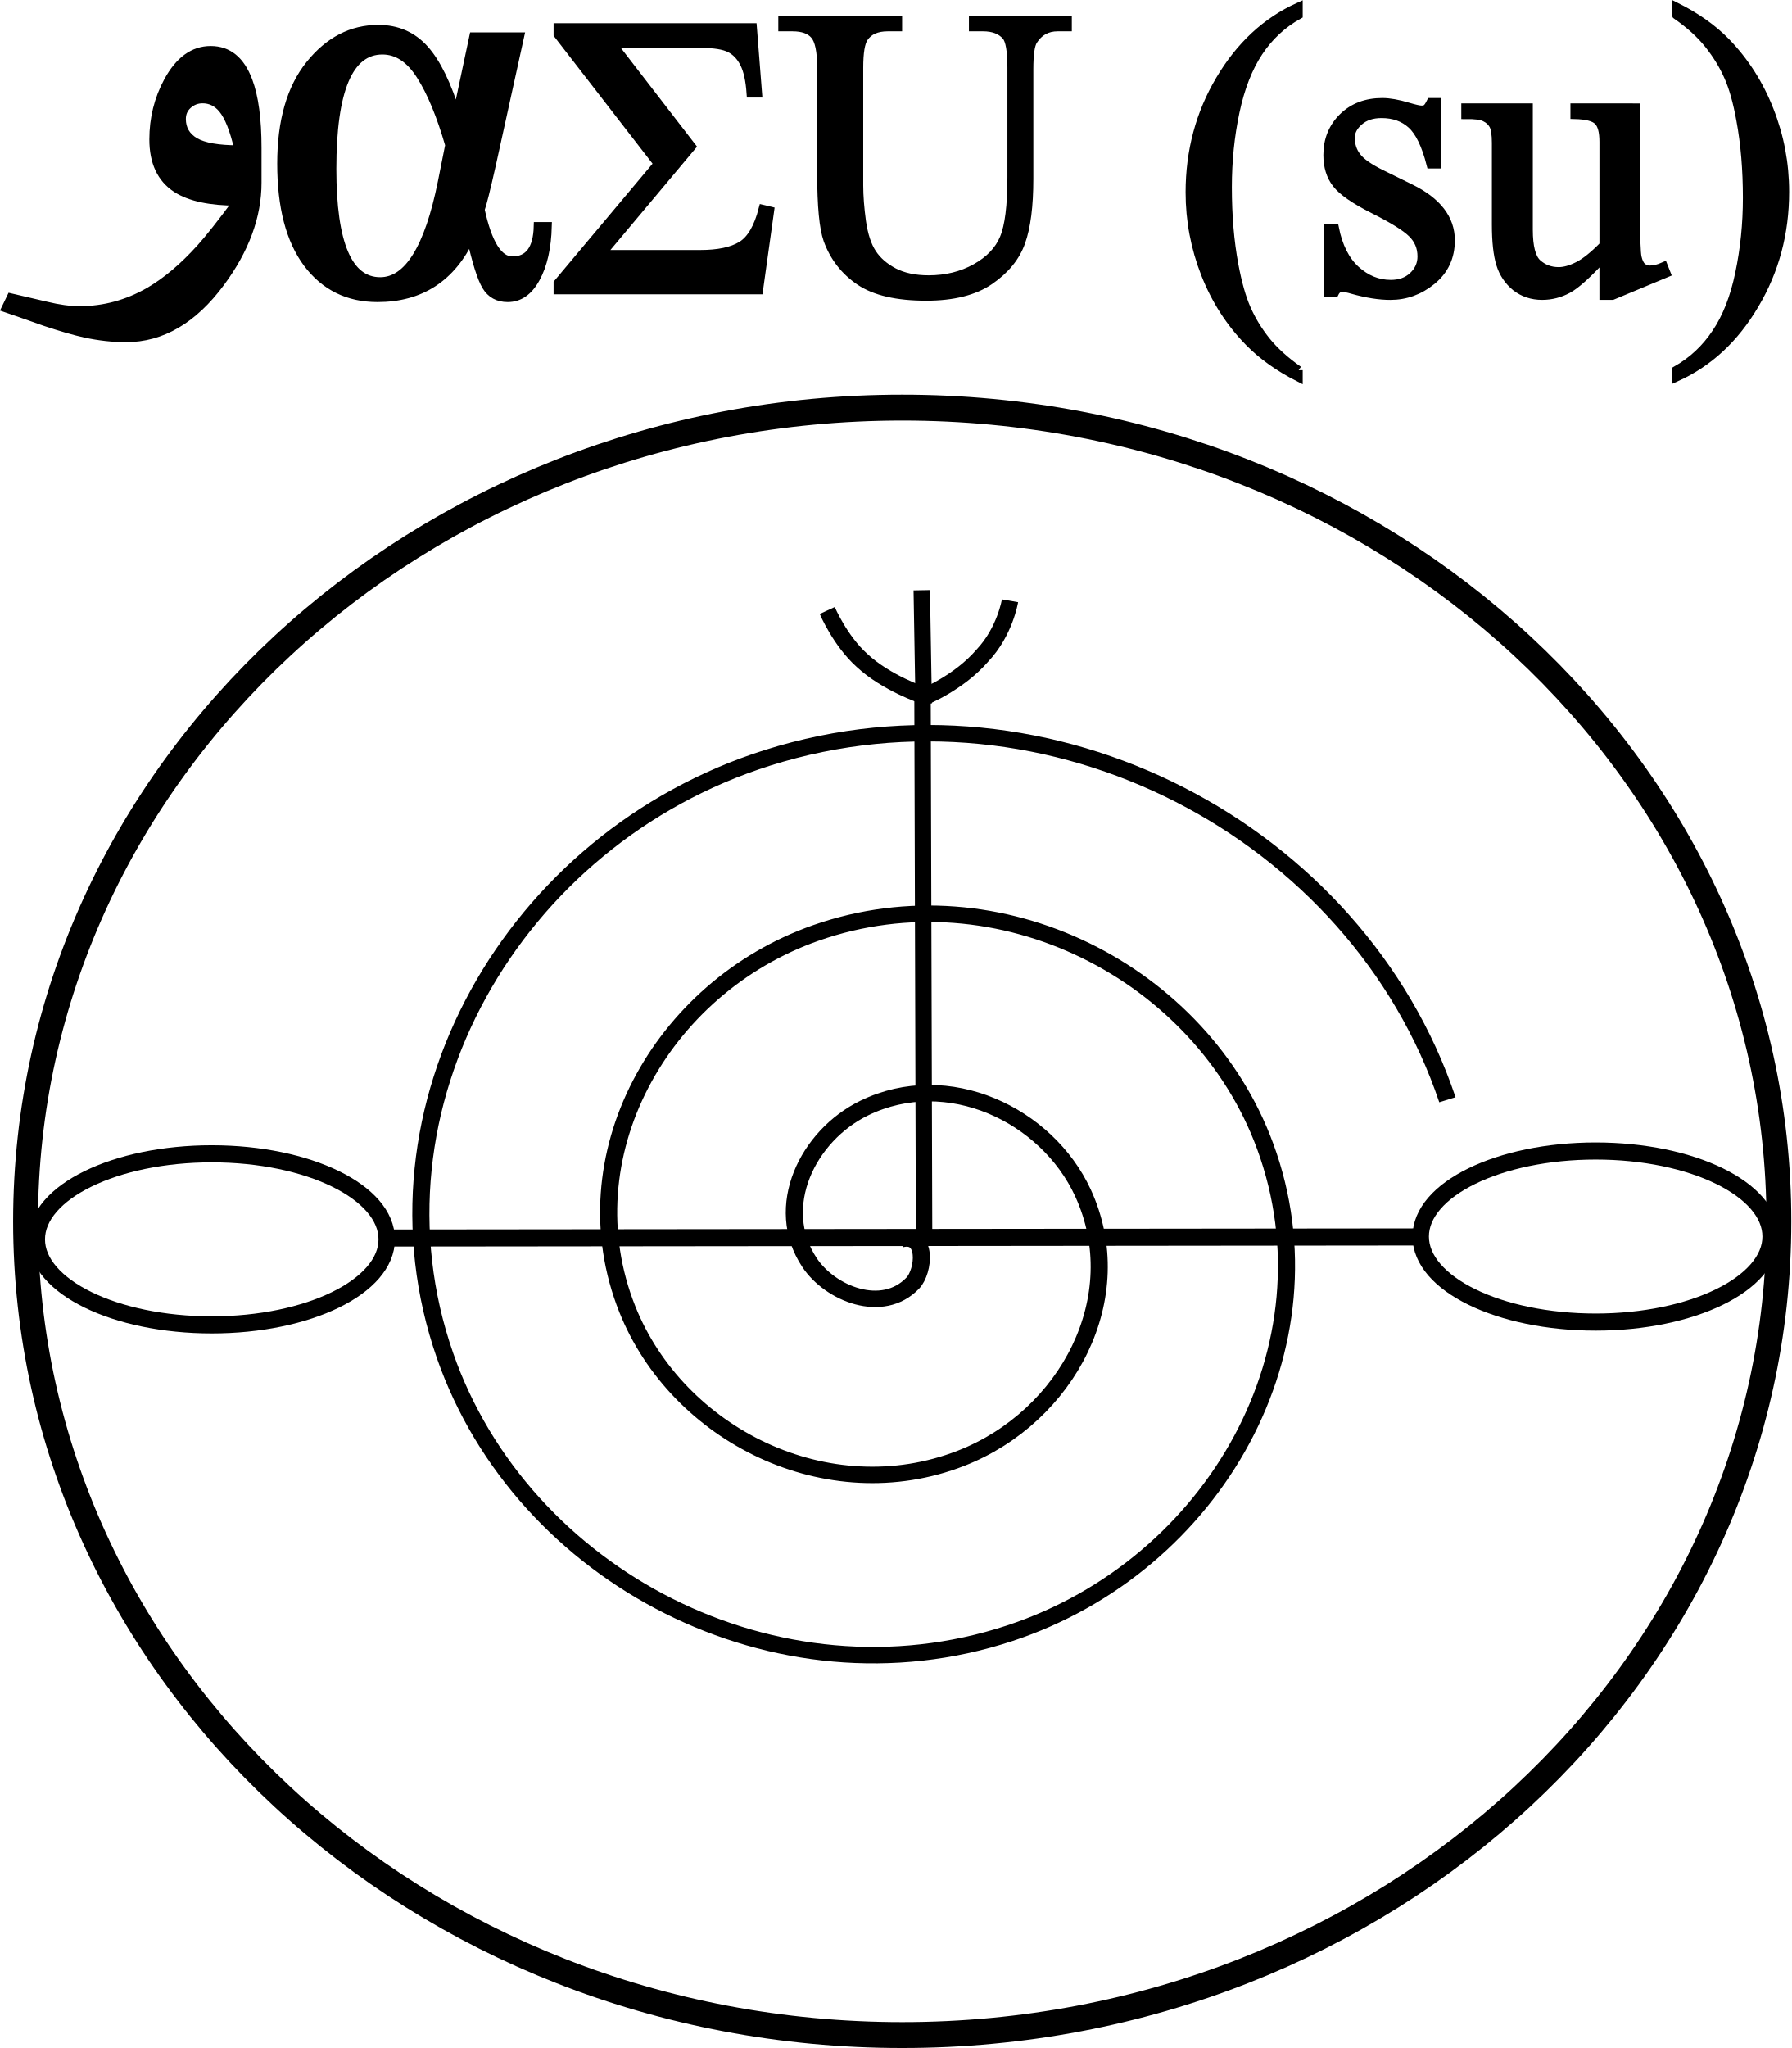
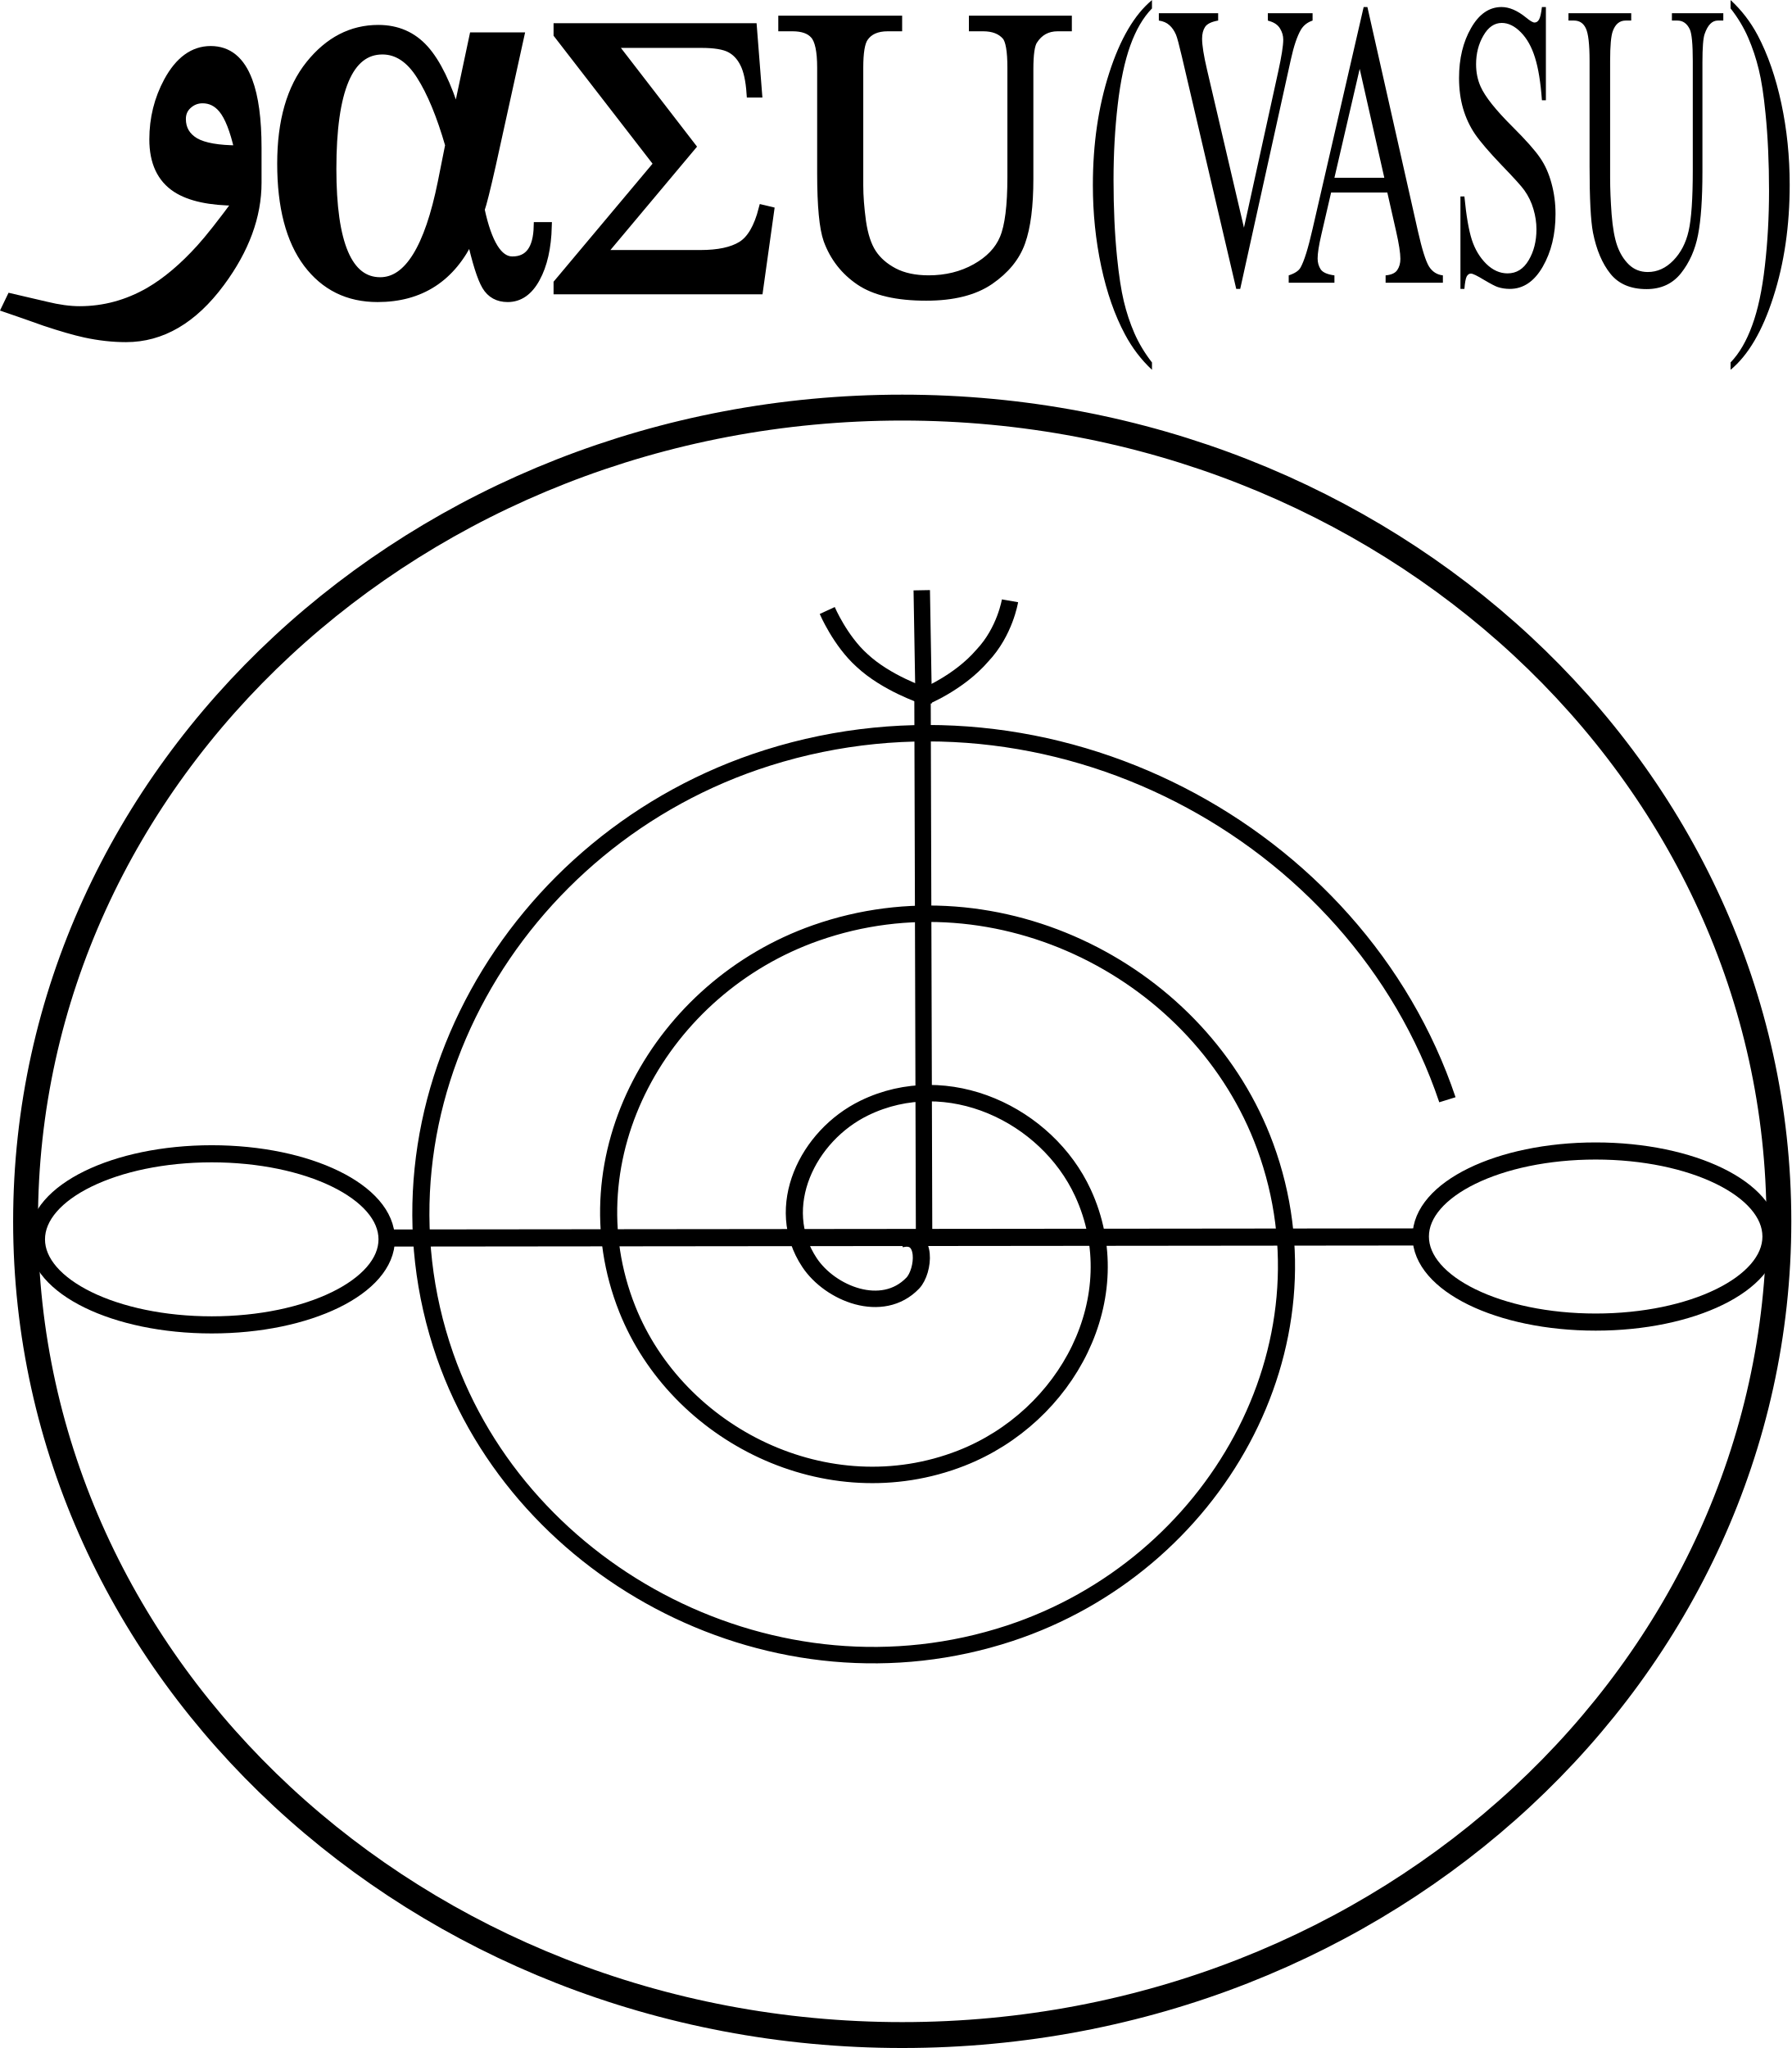
<svg xmlns="http://www.w3.org/2000/svg" width="209.969mm" height="240.001mm" viewBox="0 0 209.969 240.001" version="1.1" id="svg1">
  <defs id="defs1" />
-   <g id="layer1" transform="translate(0.2788022,-37.30922)">
-     <text xml:space="preserve" style="font-size:27.869px;text-align:start;writing-mode:lr-tb;direction:ltr;text-anchor:start;fill:none;fill-opacity:1;stroke:#000000;stroke-width:2;stroke-dasharray:none;stroke-opacity:1" x="24.023" y="67.808" id="text10">
-       <tspan id="tspan10" style="stroke-width:2" x="24.023" y="67.808" />
+   <g id="g2">
+     <text xml:space="preserve" style="font-size:27.869px;text-align:start;writing-mode:lr-tb;direction:ltr;text-anchor:start;fill:none;fill-opacity:1;stroke:#000000;stroke-width:2;stroke-dasharray:none;stroke-opacity:1" x="24.302" y="30.499" id="text10">
+       <tspan id="tspan10" style="stroke-width:2" x="24.302" y="30.499" />
    </text>
-     <g id="g31">
-       <g id="g30" transform="matrix(0.9997075,0,0,1.042012,0.03085373,-11.61785)">
-         <ellipse style="fill:none;stroke:#000000;stroke-width:2.913;stroke-dasharray:none;stroke-opacity:1" id="path1" cx="105.475" cy="184.309" rx="102.788" ry="91.514" />
-         <ellipse style="fill:none;stroke:#000000;stroke-width:1.925;stroke-dasharray:none;stroke-opacity:1" id="path2" cx="24.518" cy="186.334" rx="20.514" ry="9.621" />
-         <ellipse style="fill:none;stroke:#000000;stroke-width:1.925;stroke-dasharray:none;stroke-opacity:1" id="path2-8" cx="186.781" cy="186.019" rx="20.514" ry="9.621" />
-         <path style="fill:none;stroke:#000000;stroke-width:1.925;stroke-dasharray:none;stroke-opacity:1" d="M 45.434,186.185 165.623,186.065" id="path3" />
-         <path style="fill:none;fill-rule:evenodd;stroke:#000000;stroke-width:2;stroke-dasharray:none" id="path4" d="m 105.028,198.548 c 3.205,-0.852 2.729,3.901 1.416,5.327 -3.561,3.867 -9.66,1.282 -12.071,-2.496 -4.312,-6.759 -0.235,-15.449 6.408,-18.814 9.749,-4.938 21.333,0.798 25.557,10.32 5.63,12.691 -1.823,27.252 -14.232,32.3 -15.615,6.352 -33.189,-2.843 -39.043,-18.144 -7.09,-18.531 3.861,-39.136 22.056,-45.786 21.442,-7.837 45.089,4.876 52.529,25.968 8.59,24.351 -5.89,51.046 -29.88,59.272 -27.259,9.347 -57.006,-6.903 -66.015,-33.792 -10.107,-30.165 7.916,-62.969 37.703,-72.758 33.07,-10.868 68.933,8.928 79.501,41.615" transform="matrix(1.002764,0,0,0.9240631,-0.02608765,2.863179)" />
-         <path style="fill:#000000;fill-opacity:1;stroke:#000000;stroke-width:1.925;stroke-dasharray:none;stroke-opacity:1" d="m 108.039,186.334 -0.183,-60.763" id="path5" />
-         <path style="fill:none;fill-opacity:1;stroke:#000000;stroke-width:1.925;stroke-dasharray:none;stroke-opacity:1" d="M 107.994,126.077 107.765,113.334" id="path8" />
-         <path style="fill:none;fill-opacity:1;stroke:#000000;stroke-width:1.925;stroke-dasharray:none;stroke-opacity:1" d="m 107.949,125.354 c 0,0 4.132,-1.56 6.925,-4.674 2.655,-2.692 3.238,-6.158 3.238,-6.158" id="path9" />
-         <path style="fill:none;fill-opacity:1;stroke:#000000;stroke-width:1.925;stroke-dasharray:none;stroke-opacity:1" d="m 107.902,125.149 c 0,0 -4.299,-1.374 -7.143,-3.924 -2.569,-2.213 -4.075,-5.612 -4.075,-5.612" id="path10" />
-       </g>
-       <g id="g29" transform="matrix(1.002764,0,0,0.9240631,-0.02608765,2.863179)">
-         <g id="text11" style="font-size:54.273px;stroke:#000000" transform="scale(0.9550697,1.047044)" aria-label="وαΣU (su)">
-           <path style="font-size:75.57px;font-family:'Times New Roman';-inkscape-font-specification:'Times New Roman, '" d="m 31.245,57.725 q 0,6.088 -4.502,12.103 -5.018,6.716 -11.586,6.716 -2.435,0 -5.018,-0.553 Q 8.256,75.584 5.231,74.588 2.832,73.739 0.434,72.928 L 1.061,71.636 q 2.066,0.48 4.317,0.996 2.288,0.553 4.096,0.553 4.502,0 8.524,-2.288 3.136,-1.808 6.273,-5.24 1.587,-1.734 4.502,-5.646 -4.981,0 -7.454,-1.587 -2.804,-1.808 -2.804,-5.941 0,-3.801 1.771,-7.048 2.066,-3.764 5.24,-3.764 3.21,0 4.612,3.727 1.107,2.915 1.107,8.118 z m -2.325,-4.022 q -0.812,-3.542 -1.956,-4.908 -0.996,-1.181 -2.435,-1.181 -1.033,0 -1.808,0.701 -0.738,0.664 -0.738,1.697 0,1.808 1.624,2.767 1.624,0.922 5.313,0.922 z" id="path26" />
-           <path style="font-size:68.7px;font-family:'Times New Roman';-inkscape-font-specification:'Times New Roman, '" d="m 57.678,40.023 h 5.703 l -3.455,15.531 q -1.006,4.428 -1.375,5.434 1.342,6.172 3.891,6.172 3.019,0 3.12,-4.16 h 1.208 q -0.101,3.891 -1.442,6.306 -1.308,2.382 -3.455,2.382 -1.778,0 -2.65,-1.442 -0.872,-1.442 -1.879,-5.904 -3.489,7.346 -11.405,7.346 -5.401,0 -8.587,-4.193 -3.187,-4.227 -3.187,-12.076 0,-7.715 3.489,-12.009 3.489,-4.294 8.386,-4.294 3.455,0 5.669,2.449 2.214,2.449 3.925,7.984 z m -2.952,13.15 q -1.577,-5.401 -3.522,-8.42 -1.946,-3.053 -4.663,-3.053 -6.139,0 -6.139,14.357 0,13.619 5.87,13.619 5.099,0 7.548,-12.009 z" id="path27" />
-           <path style="font-size:48.09px;font-family:'Times New Roman';-inkscape-font-specification:'Times New Roman, '" d="m 67.99,38.91 h 23.88 l 0.634,8.007 H 91.612 Q 91.447,44.546 90.813,43.301 90.179,42.033 89.076,41.469 87.972,40.906 85.577,40.906 H 74.705 l 9.698,12.445 -11.036,13.032 h 12.093 q 3.287,0 5.025,-1.057 1.738,-1.057 2.606,-4.414 l 0.892,0.211 -1.362,9.627 H 67.99 V 69.905 L 80.247,55.441 67.99,39.755 Z" id="path28" />
-           <path style="font-size:49.464px;font-family:'Times New Roman';-inkscape-font-specification:'Times New Roman, '" d="M 118.824,38.894 V 38 h 11.593 v 0.894 h -1.232 q -1.932,0 -2.971,1.618 -0.507,0.749 -0.507,3.478 v 13.284 q 0,4.927 -0.99,7.656 -0.966,2.705 -3.84,4.661 -2.85,1.932 -7.777,1.932 -5.362,0 -8.139,-1.86 -2.777,-1.86 -3.937,-5 -0.773,-2.15 -0.773,-8.067 V 43.797 q 0,-3.019 -0.845,-3.961 -0.821,-0.942 -2.681,-0.942 H 95.493 V 38 h 14.153 v 0.894 h -1.256 q -2.029,0 -2.898,1.28 -0.604,0.869 -0.604,3.623 v 14.274 q 0,1.908 0.338,4.372 0.362,2.464 1.28,3.84 0.918,1.377 2.633,2.27 1.739,0.894 4.251,0.894 3.212,0 5.748,-1.401 2.536,-1.401 3.454,-3.575 0.942,-2.198 0.942,-7.415 V 43.797 q 0,-3.067 -0.676,-3.84 -0.942,-1.063 -2.802,-1.063 z m 39.851,41.542 v 0.894 q -3.647,-1.836 -6.086,-4.299 -3.478,-3.502 -5.362,-8.26 -1.884,-4.758 -1.884,-9.878 0,-7.487 3.695,-13.646 3.695,-6.183 9.637,-8.84 v 1.014 q -2.971,1.642 -4.879,4.492 -1.908,2.85 -2.85,7.222 -0.942,4.372 -0.942,9.13 0,5.169 0.797,9.395 0.628,3.333 1.522,5.338 0.894,2.029 2.391,3.889 1.522,1.86 3.961,3.55 z m 16.955,-32.461 v 7.535 h -0.797 q -0.918,-3.55 -2.367,-4.83 -1.425,-1.28 -3.647,-1.28 -1.691,0 -2.729,0.894 -1.039,0.894 -1.039,1.98 0,1.353 0.773,2.319 0.749,0.99 3.043,2.101 l 3.526,1.715 q 4.903,2.391 4.903,6.304 0,3.019 -2.294,4.879 -2.27,1.836 -5.096,1.836 -2.029,0 -4.637,-0.725 -0.797,-0.242 -1.304,-0.242 -0.555,0 -0.869,0.628 h -0.797 v -7.898 h 0.797 q 0.676,3.381 2.584,5.096 1.908,1.715 4.275,1.715 1.667,0 2.705,-0.966 1.063,-0.99 1.063,-2.367 0,-1.667 -1.183,-2.802 -1.159,-1.135 -4.661,-2.874 -3.502,-1.739 -4.589,-3.14 -1.087,-1.377 -1.087,-3.478 0,-2.729 1.86,-4.565 1.884,-1.836 4.855,-1.836 1.304,0 3.164,0.555 1.232,0.362 1.642,0.362 0.386,0 0.604,-0.169 0.217,-0.169 0.507,-0.749 z m 24.345,0.652 v 13.404 q 0,3.84 0.169,4.71 0.193,0.845 0.58,1.183 0.411,0.338 0.942,0.338 0.749,0 1.691,-0.411 l 0.338,0.845 -6.618,2.729 h -1.087 v -4.686 q -2.85,3.091 -4.347,3.889 -1.497,0.797 -3.164,0.797 -1.86,0 -3.236,-1.063 -1.353,-1.087 -1.884,-2.778 -0.531,-1.691 -0.531,-4.782 v -9.878 q 0,-1.57 -0.338,-2.174 -0.338,-0.604 -1.014,-0.918 -0.652,-0.338 -2.391,-0.314 v -0.894 h 7.753 v 14.805 q 0,3.091 1.063,4.058 1.087,0.966 2.608,0.966 1.039,0 2.343,-0.652 1.328,-0.652 3.14,-2.488 v -12.535 q 0,-1.884 -0.7,-2.536 -0.676,-0.676 -2.85,-0.725 v -0.894 z m 4.903,-11.207 v -1.014 q 3.671,1.811 6.111,4.275 3.454,3.526 5.338,8.284 1.884,4.734 1.884,9.878 0,7.487 -3.695,13.646 -3.671,6.183 -9.637,8.84 V 80.436 q 2.971,-1.667 4.879,-4.516 1.932,-2.826 2.85,-7.197 0.942,-4.396 0.942,-9.154 0,-5.144 -0.797,-9.395 -0.604,-3.333 -1.522,-5.338 -0.894,-2.005 -2.391,-3.864 -1.497,-1.86 -3.961,-3.55 z" id="path29" />
-         </g>
-       </g>
+     <g id="g30" transform="matrix(0.9997075,0,0,1.042012,0.3096559,-48.92706)">
+       <ellipse style="fill:none;stroke:#000000;stroke-width:2.913;stroke-dasharray:none;stroke-opacity:1" id="path1" cx="105.475" cy="184.309" rx="102.788" ry="91.514" />
+       <ellipse style="fill:none;stroke:#000000;stroke-width:1.925;stroke-dasharray:none;stroke-opacity:1" id="path2" cx="24.518" cy="186.334" rx="20.514" ry="9.621" />
+       <ellipse style="fill:none;stroke:#000000;stroke-width:1.925;stroke-dasharray:none;stroke-opacity:1" id="path2-8" cx="186.781" cy="186.019" rx="20.514" ry="9.621" />
+       <path style="fill:none;stroke:#000000;stroke-width:1.925;stroke-dasharray:none;stroke-opacity:1" d="M 45.434,186.185 165.623,186.065" id="path3" />
+       <path style="fill:none;fill-rule:evenodd;stroke:#000000;stroke-width:2;stroke-dasharray:none" id="path4" d="m 105.028,198.548 c 3.205,-0.852 2.729,3.901 1.416,5.327 -3.561,3.867 -9.66,1.282 -12.071,-2.496 -4.312,-6.759 -0.235,-15.449 6.408,-18.814 9.749,-4.938 21.333,0.798 25.557,10.32 5.63,12.691 -1.823,27.252 -14.232,32.3 -15.615,6.352 -33.189,-2.843 -39.043,-18.144 -7.09,-18.531 3.861,-39.136 22.056,-45.786 21.442,-7.837 45.089,4.876 52.529,25.968 8.59,24.351 -5.89,51.046 -29.88,59.272 -27.259,9.347 -57.006,-6.903 -66.015,-33.792 -10.107,-30.165 7.916,-62.969 37.703,-72.758 33.07,-10.868 68.933,8.928 79.501,41.615" transform="matrix(1.002764,0,0,0.9240631,-0.02608765,2.863179)" />
+       <path style="fill:#000000;fill-opacity:1;stroke:#000000;stroke-width:1.925;stroke-dasharray:none;stroke-opacity:1" d="m 108.039,186.334 -0.183,-60.763" id="path5" />
+       <path style="fill:none;fill-opacity:1;stroke:#000000;stroke-width:1.925;stroke-dasharray:none;stroke-opacity:1" d="M 107.994,126.077 107.765,113.334" id="path8" />
+       <path style="fill:none;fill-opacity:1;stroke:#000000;stroke-width:1.925;stroke-dasharray:none;stroke-opacity:1" d="m 107.949,125.354 c 0,0 4.132,-1.56 6.925,-4.674 2.655,-2.692 3.238,-6.158 3.238,-6.158" id="path9" />
+       <path style="fill:none;fill-opacity:1;stroke:#000000;stroke-width:1.925;stroke-dasharray:none;stroke-opacity:1" d="m 107.902,125.149 c 0,0 -4.299,-1.374 -7.143,-3.924 -2.569,-2.213 -4.075,-5.612 -4.075,-5.612" id="path10" />
+     </g>
+     <g id="g1">
+       <path style="font-size:75.57px;font-family:'Times New Roman';-inkscape-font-specification:'Times New Roman, ';stroke:#000000;stroke-width:0.963" d="m 30.176,21.405 q 0,5.891 -4.311,11.71 -4.806,6.498 -11.096,6.498 -2.332,0 -4.806,-0.536 Q 8.16,38.684 5.262,37.721 2.965,36.899 0.668,36.114 L 1.269,34.864 q 1.979,0.464 4.135,0.964 2.191,0.536 3.923,0.536 4.311,0 8.163,-2.213 3.004,-1.749 6.008,-5.07 1.52,-1.678 4.311,-5.462 -4.771,0 -7.138,-1.535 -2.686,-1.749 -2.686,-5.748 0,-3.677 1.696,-6.819 1.979,-3.642 5.018,-3.642 3.074,0 4.417,3.606 1.06,2.82 1.06,7.854 z m -2.226,-3.891 q -0.777,-3.427 -1.873,-4.748 -0.954,-1.142 -2.332,-1.142 -0.989,0 -1.732,0.678 -0.707,0.643 -0.707,1.642 0,1.749 1.555,2.678 1.555,0.893 5.089,0.893 z" id="path26" />
+       <path style="font-size:68.7px;font-family:'Times New Roman';-inkscape-font-specification:'Times New Roman, ';stroke:#000000;stroke-width:0.963" d="m 55.491,4.278 h 5.461 L 57.644,19.305 q -0.964,4.284 -1.317,5.258 1.285,5.972 3.727,5.972 2.891,0 2.988,-4.025 h 1.157 q -0.096,3.765 -1.381,6.102 -1.253,2.304 -3.309,2.304 -1.703,0 -2.538,-1.396 -0.835,-1.396 -1.799,-5.712 -3.341,7.108 -10.923,7.108 -5.172,0 -8.224,-4.057 -3.052,-4.089 -3.052,-11.684 0,-7.465 3.341,-11.619 3.341,-4.154 8.032,-4.154 3.309,0 5.429,2.369 2.12,2.369 3.759,7.724 z M 52.664,17.001 Q 51.154,11.775 49.291,8.854 47.428,5.901 44.825,5.901 q -5.879,0 -5.879,13.891 0,13.177 5.622,13.177 4.883,0 7.228,-11.619 z" id="path27" />
+       <path style="font-size:48.09px;font-family:'Times New Roman';-inkscape-font-specification:'Times New Roman, ';stroke:#000000;stroke-width:0.963" d="M 65.367,3.201 H 88.237 l 0.607,7.747 H 87.99 Q 87.833,8.653 87.225,7.449 86.618,6.222 85.561,5.677 84.504,5.132 82.211,5.132 H 71.799 L 81.086,17.173 70.517,29.782 h 11.581 q 3.148,0 4.812,-1.022 1.664,-1.022 2.496,-4.271 l 0.855,0.204 -1.304,9.315 H 65.367 V 33.19 L 77.106,19.195 65.367,4.019 Z" id="path28" />
+       <path style="font-size:49.464px;font-family:'Times New Roman';-inkscape-font-specification:'Times New Roman, ';stroke:#000000;stroke-width:0.963" d="M 114.052,3.185 V 2.32 h 11.103 v 0.865 h -1.18 c -1.234,0 -2.182,0.522 -2.845,1.566 -0.324,0.483 -0.486,1.605 -0.486,3.365 V 20.968 c 0,3.178 -0.316,5.647 -0.948,7.408 -0.617,1.745 -1.843,3.248 -3.678,4.51 -1.82,1.246 -4.302,1.869 -7.448,1.869 -3.423,0 -6.022,-0.6 -7.795,-1.799 -1.773,-1.2 -3.03,-2.812 -3.77,-4.837 -0.493,-1.387 -0.74,-3.988 -0.74,-7.805 V 7.929 c 0,-1.947 -0.27,-3.225 -0.81,-3.832 C 94.931,3.489 94.075,3.185 92.887,3.185 H 91.708 V 2.32 h 13.555 v 0.865 h -1.203 c -1.295,0 -2.221,0.413 -2.776,1.239 -0.386,0.561 -0.578,1.729 -0.578,3.505 V 21.739 c 0,1.231 0.108,2.641 0.324,4.23 0.231,1.589 0.64,2.828 1.226,3.716 0.586,0.888 1.426,1.62 2.521,2.197 1.11,0.576 2.467,0.865 4.071,0.865 2.051,0 3.886,-0.452 5.505,-1.355 1.619,-0.904 2.722,-2.056 3.308,-3.458 0.601,-1.418 0.902,-3.809 0.902,-7.174 V 7.929 c 0,-1.978 -0.216,-3.217 -0.648,-3.716 -0.601,-0.685 -1.496,-1.028 -2.683,-1.028 z" id="path29" />
+       <path style="font-size:35.017px;font-family:'Times New Roman';-inkscape-font-specification:'Times New Roman, ';stroke-width:2.918" d="m 183.96,31.177 v 0.633 q -2.582,-1.299 -4.309,-3.043 -2.462,-2.479 -3.796,-5.848 -1.334,-3.368 -1.334,-6.993 0,-5.3 2.616,-9.66 2.616,-4.377 6.822,-6.258 v 0.718 q -2.103,1.163 -3.454,3.18 -1.351,2.018 -2.018,5.112 -0.667,3.095 -0.667,6.463 0,3.659 0.564,6.651 0.445,2.36 1.077,3.779 0.633,1.436 1.693,2.753 1.077,1.317 2.804,2.513 z m 25.647,-30.041 v 0.633 q -1.231,0.222 -1.864,0.787 -0.906,0.838 -1.607,2.565 l -8.087,19.731 h -0.633 L 188.731,4.863 q -0.667,-1.539 -0.94,-1.881 -0.427,-0.53 -1.06,-0.821 -0.616,-0.308 -1.676,-0.393 v -0.633 h 9.472 v 0.633 q -1.607,0.154 -2.086,0.547 -0.479,0.393 -0.479,1.009 0,0.855 0.787,2.667 l 5.899,13.593 5.471,-13.422 q 0.804,-1.983 0.804,-2.753 0,-0.496 -0.496,-0.94 -0.496,-0.462 -1.676,-0.65 -0.086,-0.017 -0.291,-0.051 v -0.633 z m 11.934,15.422 h -8.976 l -1.573,3.659 q -0.581,1.351 -0.581,2.018 0,0.53 0.496,0.94 0.513,0.393 2.189,0.513 v 0.633 H 205.794 V 23.688 q 1.453,-0.256 1.881,-0.667 0.872,-0.821 1.932,-3.334 L 217.763,0.605 h 0.598 l 8.07,19.287 q 0.975,2.325 1.761,3.026 0.804,0.684 2.223,0.769 v 0.633 h -9.147 V 23.688 q 1.385,-0.068 1.864,-0.462 0.496,-0.393 0.496,-0.957 0,-0.752 -0.684,-2.377 z m -0.479,-1.265 -3.933,-9.37 -4.035,9.37 z M 246.864,0.605 V 8.624 h -0.633 Q 245.923,6.316 245.12,4.948 q -0.787,-1.368 -2.257,-2.171 -1.47,-0.804 -3.043,-0.804 -1.778,0 -2.941,1.094 -1.163,1.077 -1.163,2.462 0,1.06 0.735,1.932 1.06,1.282 5.044,3.42 3.249,1.744 4.428,2.684 1.197,0.923 1.829,2.189 0.65,1.265 0.65,2.65 0,2.633 -2.052,4.548 -2.035,1.898 -5.249,1.898 -1.009,0 -1.898,-0.154 -0.53,-0.085 -2.206,-0.616 -1.659,-0.547 -2.103,-0.547 -0.427,0 -0.684,0.256 -0.239,0.256 -0.359,1.06 h -0.633 v -7.951 h 0.633 q 0.445,2.496 1.197,3.744 0.752,1.231 2.291,2.052 1.556,0.821 3.402,0.821 2.137,0 3.368,-1.128 1.248,-1.128 1.248,-2.667 0,-0.855 -0.479,-1.727 -0.462,-0.872 -1.453,-1.624 -0.667,-0.513 -3.642,-2.171 -2.975,-1.676 -4.24,-2.667 -1.248,-0.992 -1.898,-2.189 -0.65,-1.197 -0.65,-2.633 0,-2.496 1.915,-4.292 1.915,-1.812 4.873,-1.812 1.847,0 3.915,0.906 0.957,0.427 1.351,0.427 0.445,0 0.718,-0.256 0.291,-0.274 0.462,-1.077 z m 20.124,1.163 v -0.633 h 8.207 v 0.633 h -0.872 q -1.368,0 -2.103,1.146 -0.359,0.53 -0.359,2.462 v 9.404 q 0,3.488 -0.701,5.42 -0.684,1.915 -2.719,3.3 -2.018,1.368 -5.506,1.368 -3.796,0 -5.762,-1.317 -1.966,-1.317 -2.787,-3.539 -0.547,-1.522 -0.547,-5.711 V 5.239 q 0,-2.137 -0.598,-2.804 -0.581,-0.667 -1.898,-0.667 h -0.872 v -0.633 h 10.019 v 0.633 h -0.889 q -1.436,0 -2.052,0.906 -0.427,0.616 -0.427,2.565 V 15.344 q 0,1.351 0.239,3.095 0.256,1.744 0.906,2.719 0.65,0.975 1.864,1.607 1.231,0.633 3.009,0.633 2.274,0 4.069,-0.992 1.795,-0.992 2.445,-2.531 0.667,-1.556 0.667,-5.249 V 5.239 q 0,-2.171 -0.479,-2.719 -0.667,-0.752 -1.983,-0.752 z m 9.37,-1.043 V 0.007 q 2.599,1.282 4.326,3.026 2.445,2.496 3.779,5.865 1.334,3.351 1.334,6.993 0,5.3 -2.616,9.66 -2.599,4.377 -6.822,6.258 v -0.633 q 2.103,-1.18 3.454,-3.197 1.368,-2 2.018,-5.095 0.667,-3.112 0.667,-6.48 0,-3.642 -0.564,-6.651 -0.427,-2.36 -1.077,-3.779 -0.633,-1.419 -1.693,-2.736 -1.06,-1.317 -2.804,-2.513 z" id="text1" transform="scale(0.7340132,1.362373)" aria-label="(VASU)" />
    </g>
  </g>
</svg>
